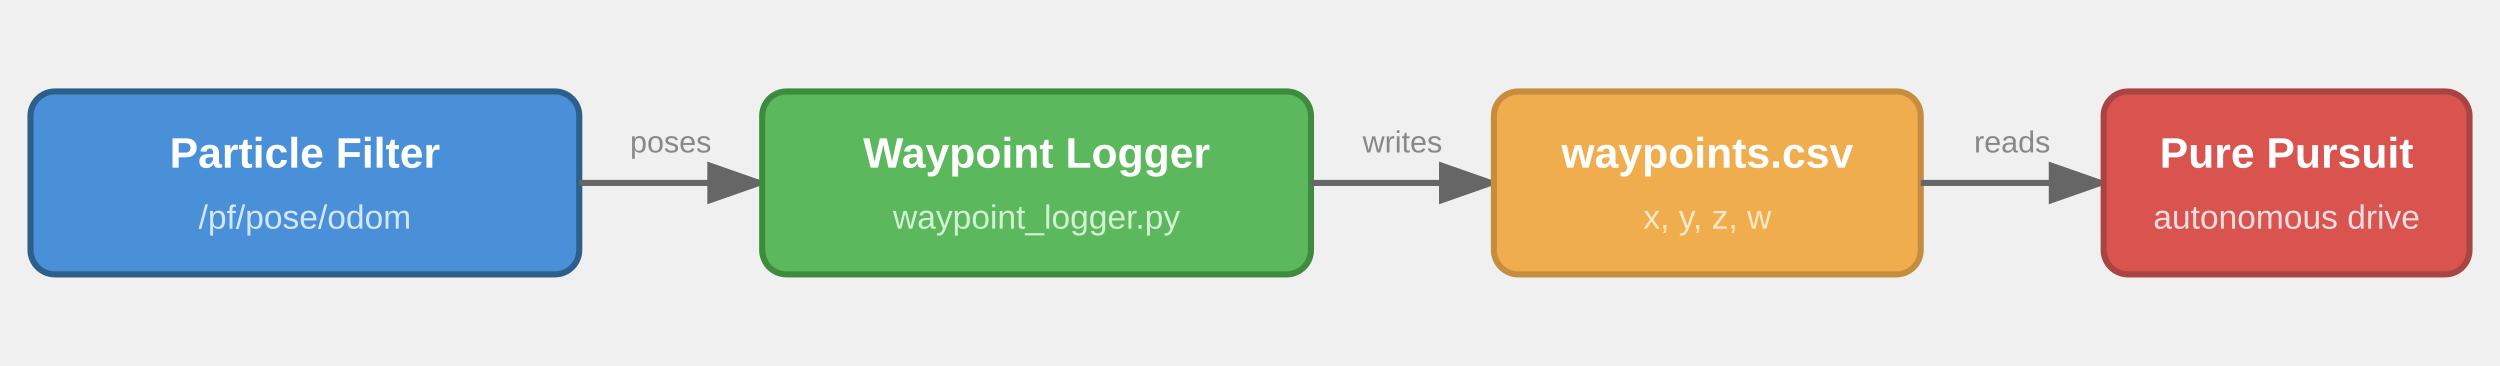
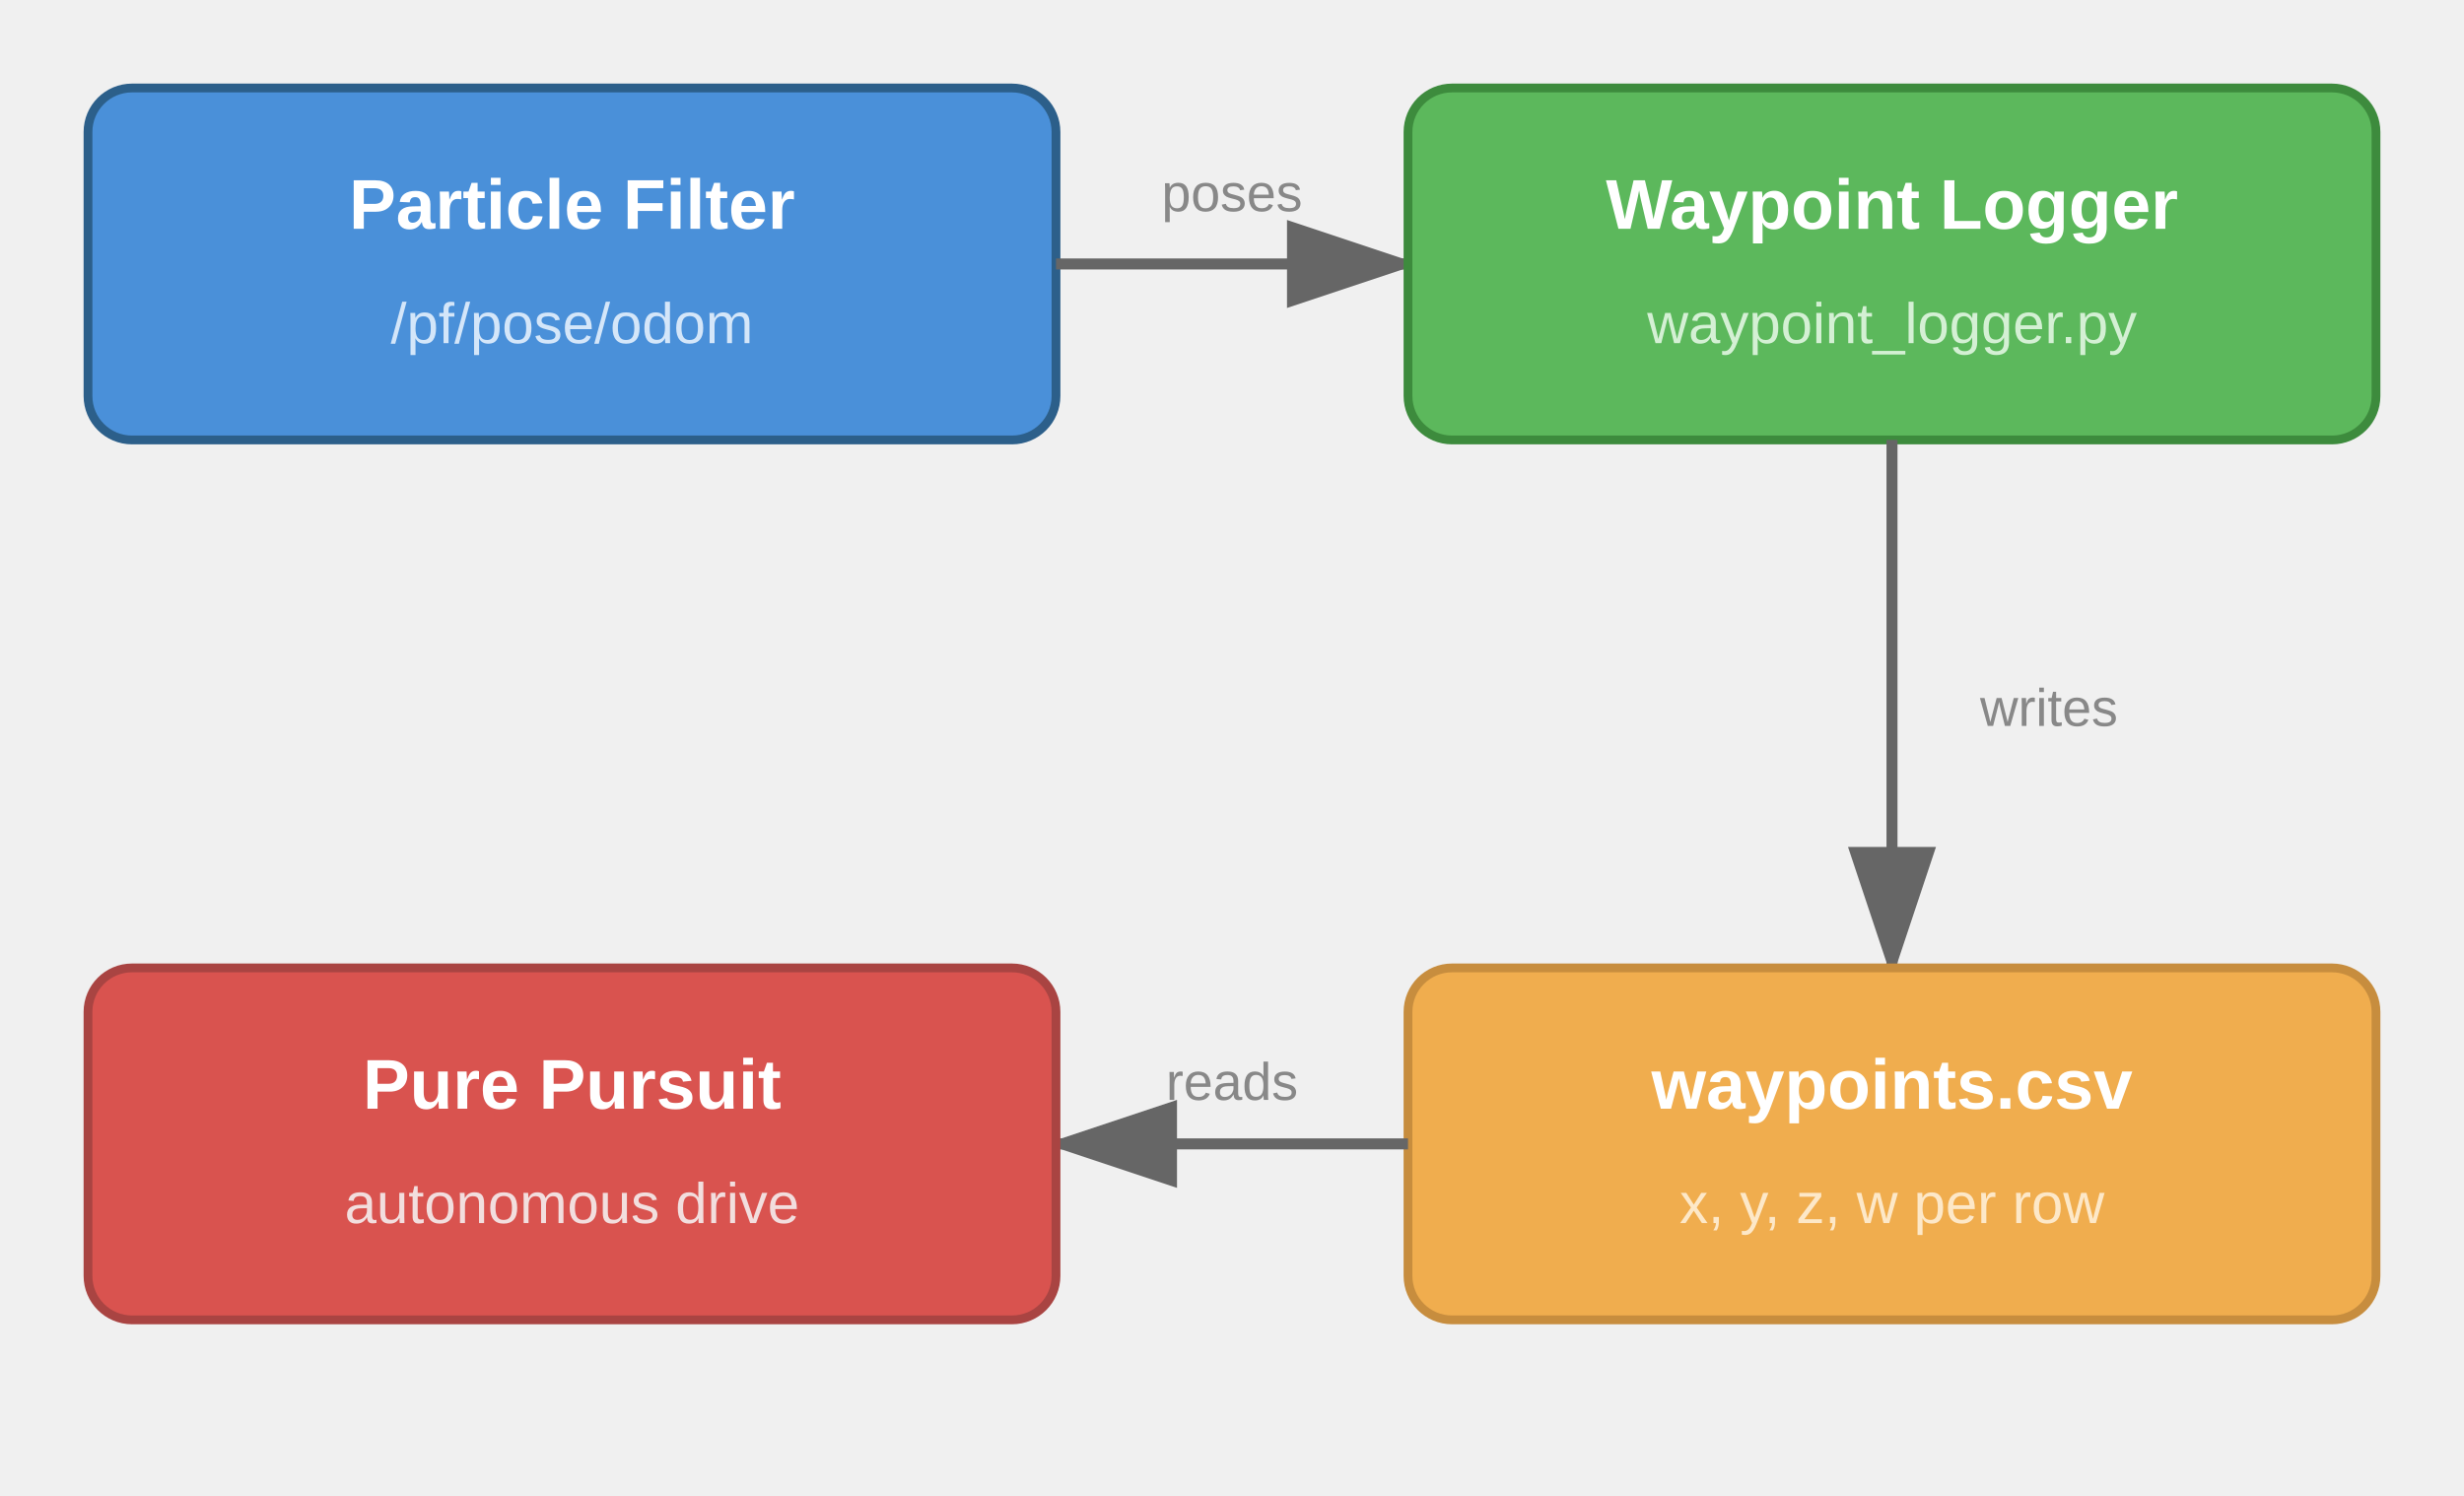
- <svg xmlns="http://www.w3.org/2000/svg" viewBox="0 0 820 120" font-family="Segoe UI, Arial, sans-serif">
-   <rect x="10" y="30" width="180" height="60" rx="8" fill="#4A90D9" stroke="#2C5F8A" stroke-width="2" />
-   <text x="100" y="55" text-anchor="middle" fill="white" font-size="14" font-weight="bold">Particle Filter</text>
-   <text x="100" y="75" text-anchor="middle" fill="#D4E6F9" font-size="11">/pf/pose/odom</text>
-   <line x1="190" y1="60" x2="250" y2="60" stroke="#666" stroke-width="2" marker-end="url(#arrow)" />
-   <text x="220" y="50" text-anchor="middle" fill="#888" font-size="10">poses</text>
-   <rect x="250" y="30" width="180" height="60" rx="8" fill="#5CB85C" stroke="#3D8B3D" stroke-width="2" />
-   <text x="340" y="55" text-anchor="middle" fill="white" font-size="14" font-weight="bold">Waypoint Logger</text>
-   <text x="340" y="75" text-anchor="middle" fill="#D4F0D4" font-size="11">waypoint_logger.py</text>
-   <line x1="430" y1="60" x2="490" y2="60" stroke="#666" stroke-width="2" marker-end="url(#arrow)" />
-   <text x="460" y="50" text-anchor="middle" fill="#888" font-size="10">writes</text>
-   <rect x="490" y="30" width="140" height="60" rx="8" fill="#F0AD4E" stroke="#C78D3E" stroke-width="2" />
-   <text x="560" y="55" text-anchor="middle" fill="white" font-size="14" font-weight="bold">waypoints.csv</text>
-   <text x="560" y="75" text-anchor="middle" fill="#FDE8C8" font-size="11">x, y, z, w</text>
-   <line x1="630" y1="60" x2="690" y2="60" stroke="#666" stroke-width="2" marker-end="url(#arrow)" />
-   <text x="660" y="50" text-anchor="middle" fill="#888" font-size="10">reads</text>
-   <rect x="690" y="30" width="120" height="60" rx="8" fill="#D9534F" stroke="#A94442" stroke-width="2" />
-   <text x="750" y="55" text-anchor="middle" fill="white" font-size="14" font-weight="bold">Pure Pursuit</text>
-   <text x="750" y="75" text-anchor="middle" fill="#F2DEDE" font-size="11">autonomous drive</text>
+ <svg xmlns="http://www.w3.org/2000/svg" viewBox="0 0 560 340" font-family="Segoe UI, Arial, sans-serif">
+   <rect x="20" y="20" width="220" height="80" rx="10" fill="#4A90D9" stroke="#2C5F8A" stroke-width="2" />
+   <text x="130" y="52" text-anchor="middle" fill="white" font-size="16" font-weight="bold">Particle Filter</text>
+   <text x="130" y="78" text-anchor="middle" fill="#D4E6F9" font-size="13">/pf/pose/odom</text>
+   <line x1="240" y1="60" x2="320" y2="60" stroke="#666" stroke-width="2.5" marker-end="url(#arrow)" />
+   <text x="280" y="48" text-anchor="middle" fill="#888" font-size="12">poses</text>
+   <rect x="320" y="20" width="220" height="80" rx="10" fill="#5CB85C" stroke="#3D8B3D" stroke-width="2" />
+   <text x="430" y="52" text-anchor="middle" fill="white" font-size="16" font-weight="bold">Waypoint Logger</text>
+   <text x="430" y="78" text-anchor="middle" fill="#D4F0D4" font-size="13">waypoint_logger.py</text>
+   <line x1="430" y1="100" x2="430" y2="220" stroke="#666" stroke-width="2.5" marker-end="url(#arrow)" />
+   <text x="450" y="165" fill="#888" font-size="12">writes</text>
+   <rect x="320" y="220" width="220" height="80" rx="10" fill="#F0AD4E" stroke="#C78D3E" stroke-width="2" />
+   <text x="430" y="252" text-anchor="middle" fill="white" font-size="16" font-weight="bold">waypoints.csv</text>
+   <text x="430" y="278" text-anchor="middle" fill="#FDE8C8" font-size="13">x, y, z, w per row</text>
+   <line x1="320" y1="260" x2="240" y2="260" stroke="#666" stroke-width="2.5" marker-end="url(#arrow)" />
+   <text x="280" y="250" text-anchor="middle" fill="#888" font-size="12">reads</text>
+   <rect x="20" y="220" width="220" height="80" rx="10" fill="#D9534F" stroke="#A94442" stroke-width="2" />
+   <text x="130" y="252" text-anchor="middle" fill="white" font-size="16" font-weight="bold">Pure Pursuit</text>
+   <text x="130" y="278" text-anchor="middle" fill="#F2DEDE" font-size="13">autonomous drive</text>
  <defs>
-     <marker id="arrow" markerWidth="10" markerHeight="7" refX="9" refY="3.5" orient="auto">
-       <polygon points="0 0, 10 3.5, 0 7" fill="#666" />
+     <marker id="arrow" markerWidth="12" markerHeight="8" refX="11" refY="4" orient="auto">
+       <polygon points="0 0, 12 4, 0 8" fill="#666" />
    </marker>
  </defs>
</svg>
